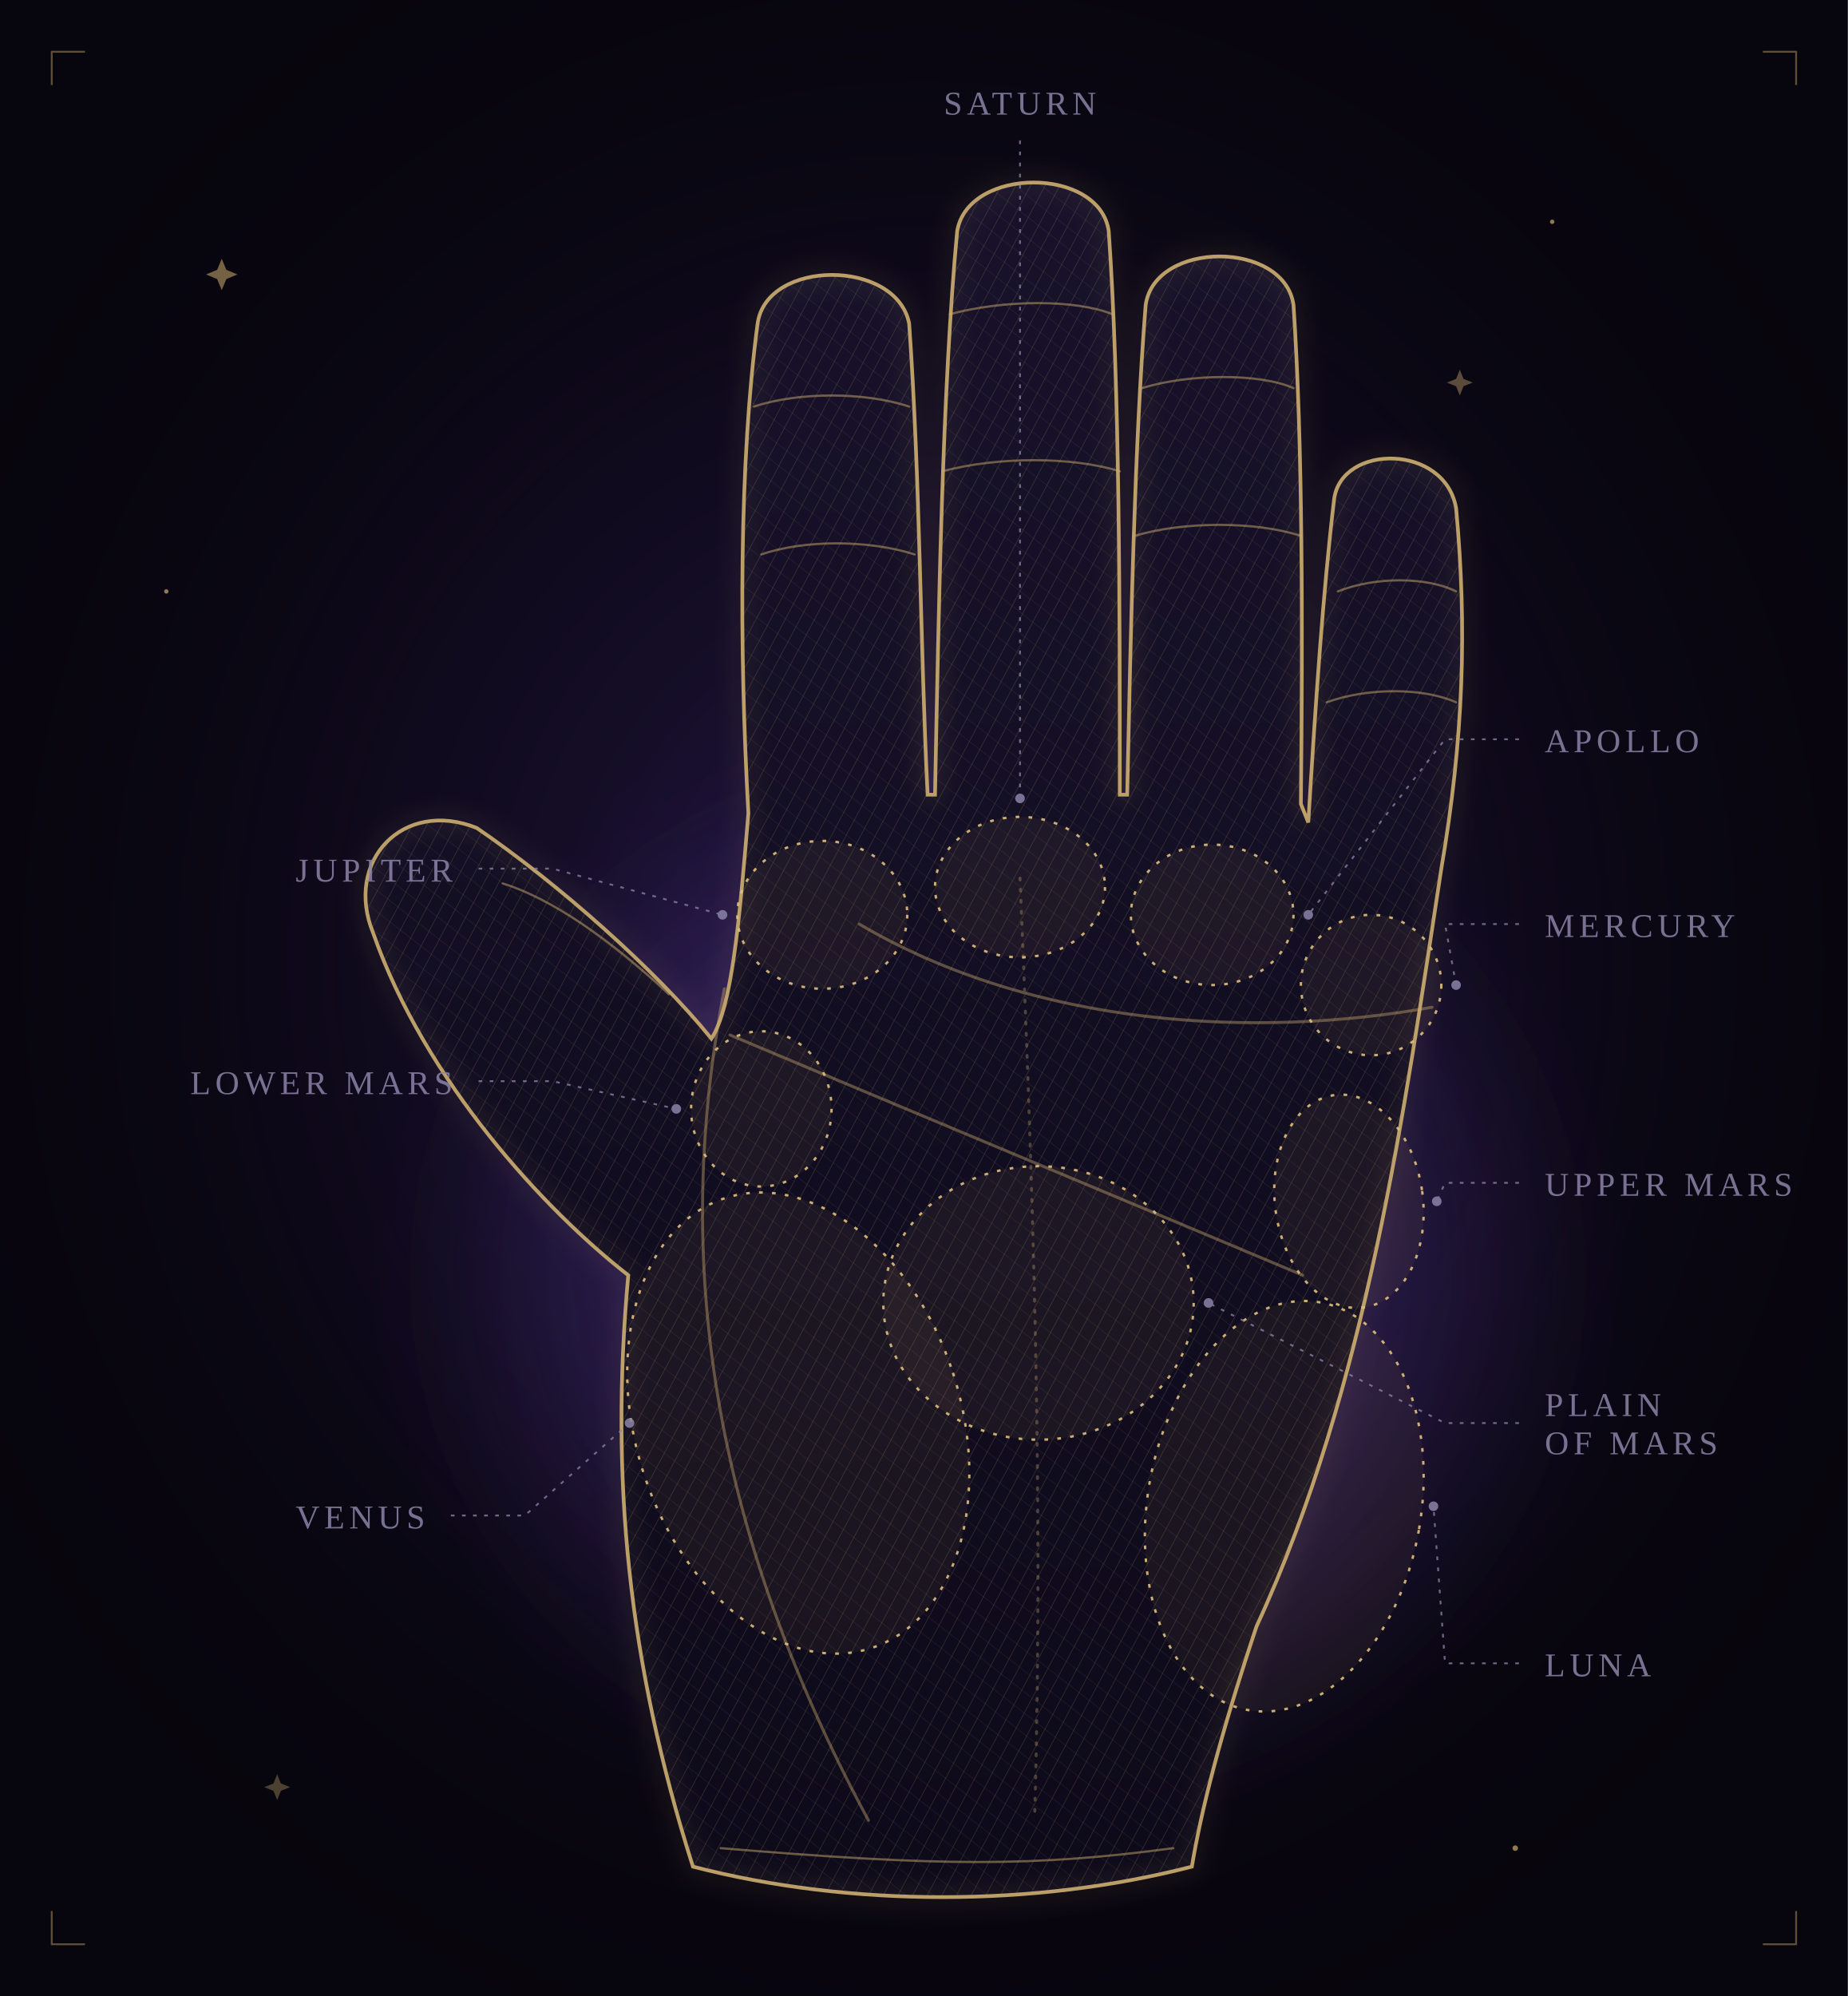
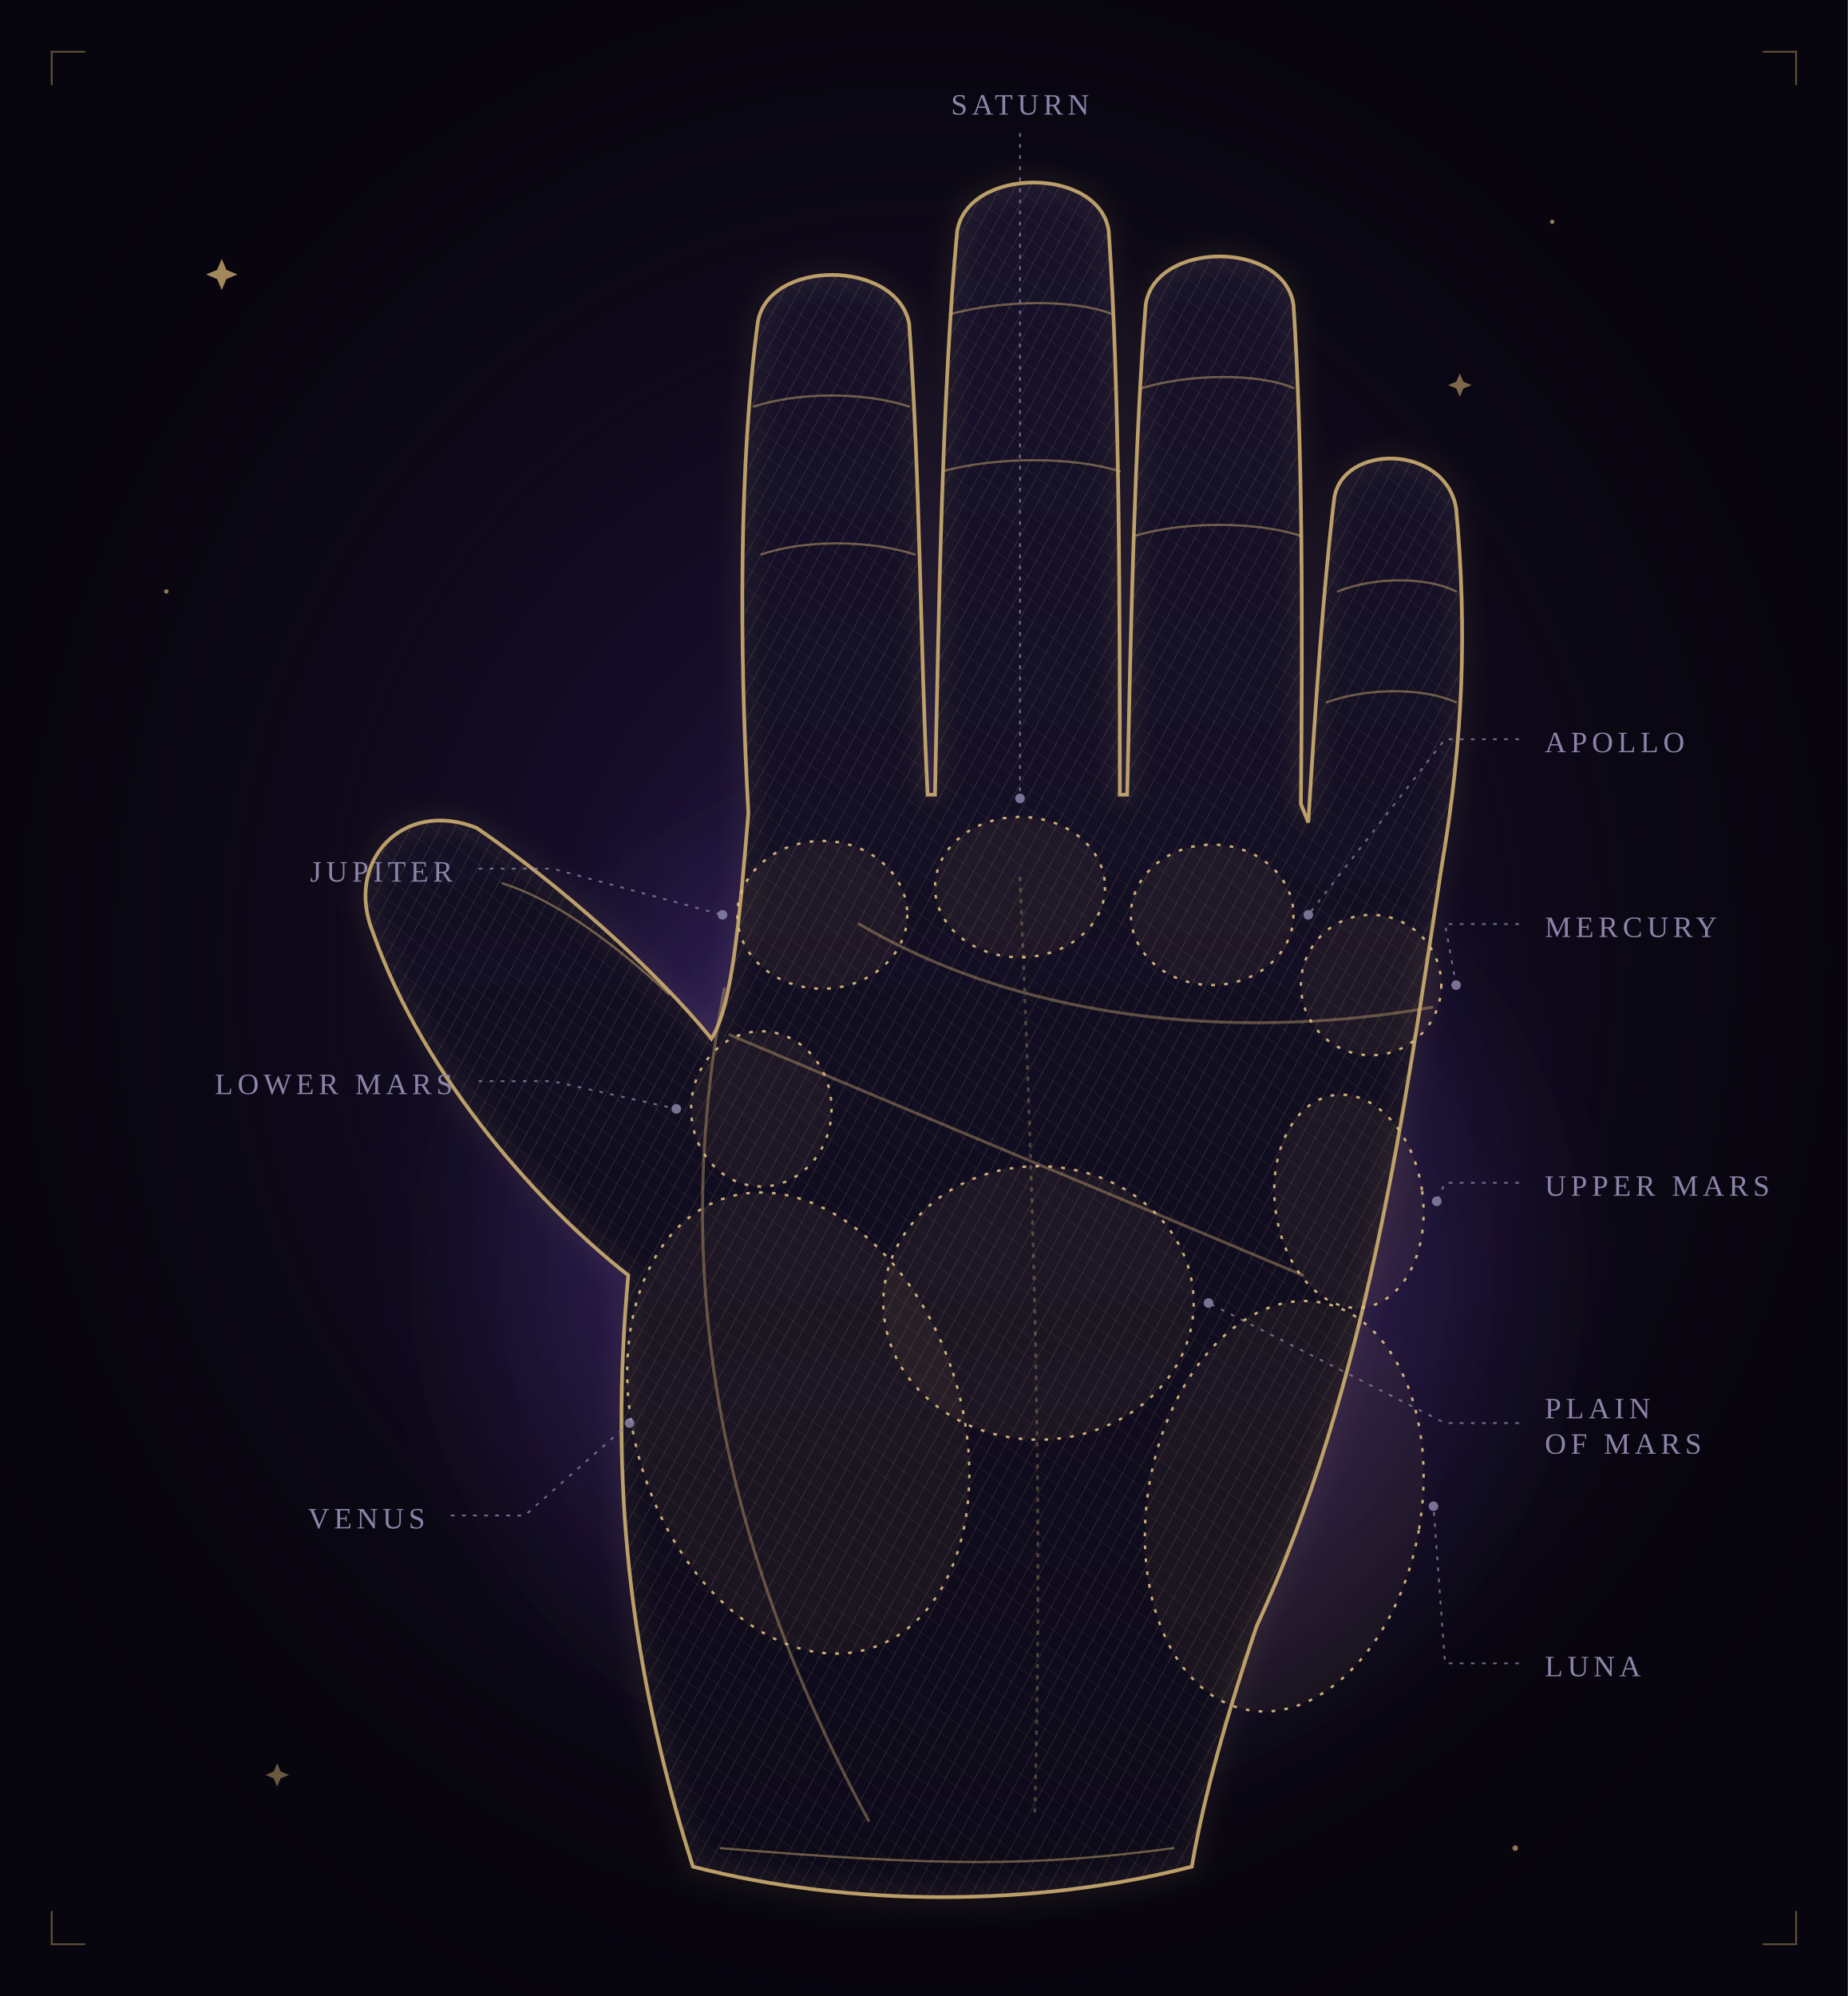
<svg xmlns="http://www.w3.org/2000/svg" viewBox="0 0 1000 1080" width="1000" height="1080" role="img" aria-labelledby="t">
  <defs>
    <radialGradient id="haze" cx="50%" cy="48%" r="60%">
      <stop offset="0%" stop-color="#3a2470" stop-opacity="0.55" />
      <stop offset="55%" stop-color="#1a1030" stop-opacity="0.35" />
      <stop offset="100%" stop-color="#07050d" stop-opacity="0" />
    </radialGradient>
    <linearGradient id="skin" x1="0" y1="0" x2="0" y2="1">
      <stop offset="0%" stop-color="#17122a" />
      <stop offset="100%" stop-color="#0d0a1a" />
    </linearGradient>
    <radialGradient id="mountGlow" cx="50%" cy="50%" r="50%">
      <stop offset="0%" stop-color="#e0c07e" stop-opacity="0.55" />
      <stop offset="60%" stop-color="#c9a96e" stop-opacity="0.18" />
      <stop offset="100%" stop-color="#c9a96e" stop-opacity="0" />
    </radialGradient>
    <radialGradient id="violetGlow" cx="50%" cy="50%" r="50%">
      <stop offset="0%" stop-color="#8a5cf0" stop-opacity="0.5" />
      <stop offset="100%" stop-color="#8a5cf0" stop-opacity="0" />
    </radialGradient>
    <filter id="blur" x="-50%" y="-50%" width="200%" height="200%">
      <feGaussianBlur stdDeviation="22" />
    </filter>
    <filter id="softBlur" x="-50%" y="-50%" width="200%" height="200%">
      <feGaussianBlur stdDeviation="6" />
    </filter>
+     <filter id="lineGlow" x="-20%" y="-20%" width="140%" height="140%">
+       <feGaussianBlur stdDeviation="5" />
+     </filter>
    <pattern id="hatch" width="7" height="7" patternUnits="userSpaceOnUse" patternTransform="rotate(28)">
      <line x1="0" y1="0" x2="0" y2="7" stroke="#c9a96e" stroke-width="0.5" opacity="0.28" />
    </pattern>
    <pattern id="hatch2" width="9" height="9" patternUnits="userSpaceOnUse" patternTransform="rotate(-52)">
      <line x1="0" y1="0" x2="0" y2="9" stroke="#c9a96e" stroke-width="0.4" opacity="0.16" />
+     </pattern>
+     <pattern id="grille" width="8" height="8" patternUnits="userSpaceOnUse">
+       <path d="M 0 4 H 8 M 4 0 V 8" stroke="#e0c07e" stroke-width="0.9" opacity="0.8" />
    </pattern>
    <clipPath id="hand">
      <path d="M 335 1010 C 300 900 290 800 300 690 C 255 655 190 585 162 505 C 146 466 178 432 218 448 C 262 478 315 525 345 562 C 356 545 360 500 365 440 C 360 350 360 250 370 175 C 375 140 445 140 452 175 C 458 260 458 350 462 430 C 466 430 466 430 466 430 C 468 330 470 210 478 125 C 484 90 555 90 560 125 C 566 210 566 330 566 430 C 570 430 570 430 570 430 C 572 340 574 240 580 165 C 585 130 655 130 660 165 C 665 240 665 340 664 435 C 668 445 668 445 668 445 C 672 380 676 320 682 270 C 686 240 742 240 748 275 C 754 340 752 400 740 470 C 720 600 700 750 640 880 C 620 940 610 980 605 1010 C 520 1032 420 1032 335 1010 Z" />
    </clipPath>
  </defs>
  <rect width="1000" height="1080" fill="#07050d" />
  <rect width="1000" height="1080" fill="url(#haze)" />
  <g stroke="#c9a96e" stroke-width="1" opacity="0.45" fill="none">
    <path d="M 28 46 V 28 H 46" />
    <path d="M 972 46 V 28 H 954" />
    <path d="M 28 1034 V 1052 H 46" />
    <path d="M 972 1034 V 1052 H 954" />
  </g>
-   <g fill="#c9a96e" opacity="0.7">
-     <path d="M 120 140 l 2.5 6 6 2.5 -6 2.5 -2.5 6 -2.5 -6 -6 -2.5 6 -2.5z" opacity="0.8" />
-     <path d="M 790 200 l 2 5 5 2 -5 2 -2 5 -2 -5 -5 -2 5 -2z" opacity="0.6" />
-     <path d="M 150 960 l 2 5 5 2 -5 2 -2 5 -2 -5 -5 -2 5 -2z" opacity="0.5" />
-     <circle cx="820" cy="1000" r="1.5" />
-     <circle cx="90" cy="320" r="1.2" />
-     <circle cx="840" cy="120" r="1.2" />
+   <g>
+     <path transform="translate(120 148) scale(1)" d="M 0 -8 l 2.5 6 6 2.5 -6 2.5 -2.5 6 -2.5 -6 -6 -2.5 6 -2.5z" fill="#c9a96e" opacity="0.8" />
+     <path transform="translate(790 208) scale(0.75)" d="M 0 -8 l 2.5 6 6 2.5 -6 2.5 -2.5 6 -2.5 -6 -6 -2.5 6 -2.5z" fill="#c9a96e" opacity="0.6" />
+     <path transform="translate(150 960) scale(0.75)" d="M 0 -8 l 2.5 6 6 2.5 -6 2.5 -2.5 6 -2.5 -6 -6 -2.5 6 -2.5z" fill="#c9a96e" opacity="0.5" />
+     <g fill="#c9a96e" opacity="0.7">
+       <circle cx="820" cy="1000" r="1.5" />
+       <circle cx="90" cy="320" r="1.2" />
+       <circle cx="840" cy="120" r="1.2" />
+     </g>
  </g>
-   <g transform="translate(40 0)">
-     <ellipse cx="500" cy="690" rx="330" ry="300" fill="url(#violetGlow)" filter="url(#blur)" opacity="0.9" />
-     <path d="M 335 1010 C 300 900 290 800 300 690 C 255 655 190 585 162 505 C 146 466 178 432 218 448 C 262 478 315 525 345 562 C 356 545 360 500 365 440 C 360 350 360 250 370 175 C 375 140 445 140 452 175 C 458 260 458 350 462 430 C 466 430 466 430 466 430 C 468 330 470 210 478 125 C 484 90 555 90 560 125 C 566 210 566 330 566 430 C 570 430 570 430 570 430 C 572 340 574 240 580 165 C 585 130 655 130 660 165 C 665 240 665 340 664 435 C 668 445 668 445 668 445 C 672 380 676 320 682 270 C 686 240 742 240 748 275 C 754 340 752 400 740 470 C 720 600 700 750 640 880 C 620 940 610 980 605 1010 C 520 1032 420 1032 335 1010 Z" fill="url(#skin)" />
-     <g clip-path="url(#hand)">
-       <rect width="1000" height="1080" fill="url(#hatch)" />
-       <rect width="1000" height="1080" fill="url(#hatch2)" />
-     </g>
-     <path d="M 335 1010 C 300 900 290 800 300 690 C 255 655 190 585 162 505 C 146 466 178 432 218 448 C 262 478 315 525 345 562 C 356 545 360 500 365 440 C 360 350 360 250 370 175 C 375 140 445 140 452 175 C 458 260 458 350 462 430 C 466 430 466 430 466 430 C 468 330 470 210 478 125 C 484 90 555 90 560 125 C 566 210 566 330 566 430 C 570 430 570 430 570 430 C 572 340 574 240 580 165 C 585 130 655 130 660 165 C 665 240 665 340 664 435 C 668 445 668 445 668 445 C 672 380 676 320 682 270 C 686 240 742 240 748 275 C 754 340 752 400 740 470 C 720 600 700 750 640 880 C 620 940 610 980 605 1010 C 520 1032 420 1032 335 1010 Z" fill="none" stroke="#c9a96e" stroke-width="2" opacity="0.92" />
-     <path d="M 335 1010 C 300 900 290 800 300 690 C 255 655 190 585 162 505 C 146 466 178 432 218 448 C 262 478 315 525 345 562 C 356 545 360 500 365 440 C 360 350 360 250 370 175 C 375 140 445 140 452 175 C 458 260 458 350 462 430 C 466 430 466 430 466 430 C 468 330 470 210 478 125 C 484 90 555 90 560 125 C 566 210 566 330 566 430 C 570 430 570 430 570 430 C 572 340 574 240 580 165 C 585 130 655 130 660 165 C 665 240 665 340 664 435 C 668 445 668 445 668 445 C 672 380 676 320 682 270 C 686 240 742 240 748 275 C 754 340 752 400 740 470 C 720 600 700 750 640 880 C 620 940 610 980 605 1010 C 520 1032 420 1032 335 1010 Z" fill="none" stroke="#e0c07e" stroke-width="6" opacity="0.12" filter="url(#softBlur)" />
-     <g fill="none" stroke="#c9a96e" stroke-width="1.2" opacity="0.5" stroke-linecap="round">
-       <path d="M 372 300 C 395 292 430 292 455 300" />
-       <path d="M 368 220 C 392 212 428 212 452 220" />
-       <path d="M 470 255 C 500 247 540 247 566 255" />
-       <path d="M 474 170 C 504 162 542 162 562 170" />
-       <path d="M 574 290 C 600 282 640 282 664 290" />
-       <path d="M 578 210 C 604 202 642 202 660 210" />
-       <path d="M 678 380 C 700 372 730 372 748 380" />
-       <path d="M 684 320 C 704 312 732 312 748 320" />
-       <path d="M 232 478 C 258 486 290 508 322 538" />
-       <path d="M 350 1000 C 470 1010 520 1010 595 1000" />
-     </g>
-     <g fill="none" stroke="#c9a96e" stroke-width="1.6" stroke-linecap="round" opacity="0.42">
-       <path d="M 352 535 C 330 650 330 800 430 985" />
-       <path d="M 735 545 C 640 562 520 556 425 500" />
-       <path d="M 355 560 C 450 600 570 650 665 690" />
-       <path d="M 520 980 C 525 800 518 620 512 475" stroke-dasharray="1 5" opacity="0.8" />
+   <g transform="translate(40 0) scale(1)">
+     <g class="hand">
+       <ellipse cx="500" cy="690" rx="330" ry="300" fill="url(#violetGlow)" filter="url(#blur)" opacity="0.9" />
+       <path d="M 335 1010 C 300 900 290 800 300 690 C 255 655 190 585 162 505 C 146 466 178 432 218 448 C 262 478 315 525 345 562 C 356 545 360 500 365 440 C 360 350 360 250 370 175 C 375 140 445 140 452 175 C 458 260 458 350 462 430 C 466 430 466 430 466 430 C 468 330 470 210 478 125 C 484 90 555 90 560 125 C 566 210 566 330 566 430 C 570 430 570 430 570 430 C 572 340 574 240 580 165 C 585 130 655 130 660 165 C 665 240 665 340 664 435 C 668 445 668 445 668 445 C 672 380 676 320 682 270 C 686 240 742 240 748 275 C 754 340 752 400 740 470 C 720 600 700 750 640 880 C 620 940 610 980 605 1010 C 520 1032 420 1032 335 1010 Z" fill="url(#skin)" />
+       <g clip-path="url(#hand)">
+         <rect width="1000" height="1080" fill="url(#hatch)" />
+         <rect width="1000" height="1080" fill="url(#hatch2)" />
+       </g>
+       <path d="M 335 1010 C 300 900 290 800 300 690 C 255 655 190 585 162 505 C 146 466 178 432 218 448 C 262 478 315 525 345 562 C 356 545 360 500 365 440 C 360 350 360 250 370 175 C 375 140 445 140 452 175 C 458 260 458 350 462 430 C 466 430 466 430 466 430 C 468 330 470 210 478 125 C 484 90 555 90 560 125 C 566 210 566 330 566 430 C 570 430 570 430 570 430 C 572 340 574 240 580 165 C 585 130 655 130 660 165 C 665 240 665 340 664 435 C 668 445 668 445 668 445 C 672 380 676 320 682 270 C 686 240 742 240 748 275 C 754 340 752 400 740 470 C 720 600 700 750 640 880 C 620 940 610 980 605 1010 C 520 1032 420 1032 335 1010 Z" fill="none" stroke="#c9a96e" stroke-width="2" opacity="0.92" />
+       <path d="M 335 1010 C 300 900 290 800 300 690 C 255 655 190 585 162 505 C 146 466 178 432 218 448 C 262 478 315 525 345 562 C 356 545 360 500 365 440 C 360 350 360 250 370 175 C 375 140 445 140 452 175 C 458 260 458 350 462 430 C 466 430 466 430 466 430 C 468 330 470 210 478 125 C 484 90 555 90 560 125 C 566 210 566 330 566 430 C 570 430 570 430 570 430 C 572 340 574 240 580 165 C 585 130 655 130 660 165 C 665 240 665 340 664 435 C 668 445 668 445 668 445 C 672 380 676 320 682 270 C 686 240 742 240 748 275 C 754 340 752 400 740 470 C 720 600 700 750 640 880 C 620 940 610 980 605 1010 C 520 1032 420 1032 335 1010 Z" fill="none" stroke="#e0c07e" stroke-width="6" opacity="0.12" filter="url(#softBlur)" />
+       <g fill="none" stroke="#c9a96e" stroke-width="1.2" opacity="0.5" stroke-linecap="round">
+         <path d="M 372 300 C 395 292 430 292 455 300" />
+         <path d="M 368 220 C 392 212 428 212 452 220" />
+         <path d="M 470 255 C 500 247 540 247 566 255" />
+         <path d="M 474 170 C 504 162 542 162 562 170" />
+         <path d="M 574 290 C 600 282 640 282 664 290" />
+         <path d="M 578 210 C 604 202 642 202 660 210" />
+         <path d="M 678 380 C 700 372 730 372 748 380" />
+         <path d="M 684 320 C 704 312 732 312 748 320" />
+         <path d="M 232 478 C 258 486 290 508 322 538" />
+         <path d="M 350 1000 C 470 1010 520 1010 595 1000" />
+       </g>
+       <g fill="none" stroke="#c9a96e" stroke-width="1.6" stroke-linecap="round" opacity="0.42">
+         <path d="M 352 535 C 330 650 330 800 430 985" />
+         <path d="M 735 545 C 640 562 520 556 425 500" />
+         <path d="M 355 560 C 450 600 570 650 665 690" />
+         <path d="M 520 980 C 525 800 518 620 512 475" stroke-dasharray="1 5" opacity="0.8" />
+       </g>
    </g>
    <g>
      <ellipse cx="405" cy="495" rx="46" ry="40" transform="rotate(0 405 495)" fill="rgba(201,169,110,0.07)" stroke="#e0c07e" stroke-width="1.3" stroke-dasharray="2 5" opacity="0.9" />
      <ellipse cx="512" cy="480" rx="46" ry="38" transform="rotate(0 512 480)" fill="rgba(201,169,110,0.07)" stroke="#e0c07e" stroke-width="1.3" stroke-dasharray="2 5" opacity="0.9" />
      <ellipse cx="616" cy="495" rx="44" ry="38" transform="rotate(0 616 495)" fill="rgba(201,169,110,0.07)" stroke="#e0c07e" stroke-width="1.3" stroke-dasharray="2 5" opacity="0.9" />
      <ellipse cx="702" cy="533" rx="38" ry="38" transform="rotate(0 702 533)" fill="rgba(201,169,110,0.07)" stroke="#e0c07e" stroke-width="1.3" stroke-dasharray="2 5" opacity="0.9" />
      <ellipse cx="690" cy="650" rx="40" ry="58" transform="rotate(-8 690 650)" fill="rgba(201,169,110,0.07)" stroke="#e0c07e" stroke-width="1.3" stroke-dasharray="2 5" opacity="0.9" />
      <ellipse cx="372" cy="600" rx="38" ry="42" transform="rotate(0 372 600)" fill="rgba(201,169,110,0.07)" stroke="#e0c07e" stroke-width="1.3" stroke-dasharray="2 5" opacity="0.9" />
      <ellipse cx="522" cy="705" rx="84" ry="74" transform="rotate(0 522 705)" fill="rgba(201,169,110,0.07)" stroke="#e0c07e" stroke-width="1.3" stroke-dasharray="2 5" opacity="0.9" />
      <ellipse cx="392" cy="770" rx="88" ry="128" transform="rotate(-18 392 770)" fill="rgba(201,169,110,0.07)" stroke="#e0c07e" stroke-width="1.3" stroke-dasharray="2 5" opacity="0.9" />
      <ellipse cx="655" cy="815" rx="74" ry="112" transform="rotate(10 655 815)" fill="rgba(201,169,110,0.07)" stroke="#e0c07e" stroke-width="1.3" stroke-dasharray="2 5" opacity="0.9" />
    </g>
    <g>

</g>
  </g>
-   <g transform="translate(40 0)">
+   <g>
    <g opacity="0.85">
-       <path d="M 219 470 L 259 470 L 351 495" fill="none" stroke="#8c84a8" stroke-width="1" stroke-dasharray="2 4" opacity="0.9" />
-       <circle cx="351" cy="495" r="2.6" fill="#8c84a8" />
-       <text x="205" y="477" text-anchor="end" font-family="Cinzel, 'Times New Roman', Georgia, serif" font-size="18" letter-spacing="2.5" fill="#8c84a8" style="text-transform:uppercase">
-         <tspan x="205" dy="0">JUPITER</tspan>
-       </text>
+       <path d="M 259 470 L 299 470 L 391 495" fill="none" stroke="#8c84a8" stroke-width="1" stroke-dasharray="2 4" opacity="0.9" />
+       <circle cx="391" cy="495" r="2.6" fill="#8c84a8" />
    </g>
+     <text x="245" y="477" text-anchor="end" font-family="Cinzel, 'Times New Roman', Georgia, serif" font-size="16" letter-spacing="2.5" fill="#8c84a8" opacity="1">
+       <tspan x="245" dy="0">JUPITER</tspan>
+     </text>
+   </g>
+   <g>
    <g opacity="0.85">
-       <path d="M 512 76 L 512 432" fill="none" stroke="#8c84a8" stroke-width="1" stroke-dasharray="2 4" opacity="0.9" />
-       <circle cx="512" cy="432" r="2.6" fill="#8c84a8" />
-       <text x="512" y="62" text-anchor="middle" font-family="Cinzel, 'Times New Roman', Georgia, serif" font-size="18" letter-spacing="2.5" fill="#8c84a8" style="text-transform:uppercase">
-         <tspan x="512" dy="0">SATURN</tspan>
-       </text>
+       <path d="M 552 72 L 552 432" fill="none" stroke="#8c84a8" stroke-width="1" stroke-dasharray="2 4" opacity="0.9" />
+       <circle cx="552" cy="432" r="2.6" fill="#8c84a8" />
    </g>
+     <text x="552" y="62" text-anchor="middle" font-family="Cinzel, 'Times New Roman', Georgia, serif" font-size="16" letter-spacing="2.5" fill="#8c84a8" opacity="1">
+       <tspan x="552" dy="0">SATURN</tspan>
+     </text>
+   </g>
+   <g>
    <g opacity="0.85">
-       <path d="M 782 400 L 742 400 L 668 495" fill="none" stroke="#8c84a8" stroke-width="1" stroke-dasharray="2 4" opacity="0.9" />
-       <circle cx="668" cy="495" r="2.6" fill="#8c84a8" />
-       <text x="796" y="407" text-anchor="start" font-family="Cinzel, 'Times New Roman', Georgia, serif" font-size="18" letter-spacing="2.5" fill="#8c84a8" style="text-transform:uppercase">
-         <tspan x="796" dy="0">APOLLO</tspan>
-       </text>
+       <path d="M 822 400 L 782 400 L 708 495" fill="none" stroke="#8c84a8" stroke-width="1" stroke-dasharray="2 4" opacity="0.9" />
+       <circle cx="708" cy="495" r="2.6" fill="#8c84a8" />
    </g>
+     <text x="836" y="407" text-anchor="start" font-family="Cinzel, 'Times New Roman', Georgia, serif" font-size="16" letter-spacing="2.5" fill="#8c84a8" opacity="1">
+       <tspan x="836" dy="0">APOLLO</tspan>
+     </text>
+   </g>
+   <g>
    <g opacity="0.85">
-       <path d="M 782 500 L 742 500 L 748 533" fill="none" stroke="#8c84a8" stroke-width="1" stroke-dasharray="2 4" opacity="0.9" />
-       <circle cx="748" cy="533" r="2.6" fill="#8c84a8" />
-       <text x="796" y="507" text-anchor="start" font-family="Cinzel, 'Times New Roman', Georgia, serif" font-size="18" letter-spacing="2.5" fill="#8c84a8" style="text-transform:uppercase">
-         <tspan x="796" dy="0">MERCURY</tspan>
-       </text>
+       <path d="M 822 500 L 782 500 L 788 533" fill="none" stroke="#8c84a8" stroke-width="1" stroke-dasharray="2 4" opacity="0.9" />
+       <circle cx="788" cy="533" r="2.6" fill="#8c84a8" />
    </g>
+     <text x="836" y="507" text-anchor="start" font-family="Cinzel, 'Times New Roman', Georgia, serif" font-size="16" letter-spacing="2.5" fill="#8c84a8" opacity="1">
+       <tspan x="836" dy="0">MERCURY</tspan>
+     </text>
+   </g>
+   <g>
    <g opacity="0.85">
-       <path d="M 782 640 L 742 640 L 737.533 650" fill="none" stroke="#8c84a8" stroke-width="1" stroke-dasharray="2 4" opacity="0.9" />
-       <circle cx="737.533" cy="650" r="2.6" fill="#8c84a8" />
-       <text x="796" y="647" text-anchor="start" font-family="Cinzel, 'Times New Roman', Georgia, serif" font-size="18" letter-spacing="2.5" fill="#8c84a8" style="text-transform:uppercase">
-         <tspan x="796" dy="0">UPPER MARS</tspan>
-       </text>
+       <path d="M 822 640 L 782 640 L 777.533 650" fill="none" stroke="#8c84a8" stroke-width="1" stroke-dasharray="2 4" opacity="0.9" />
+       <circle cx="777.533" cy="650" r="2.6" fill="#8c84a8" />
    </g>
+     <text x="836" y="647" text-anchor="start" font-family="Cinzel, 'Times New Roman', Georgia, serif" font-size="16" letter-spacing="2.5" fill="#8c84a8" opacity="1">
+       <tspan x="836" dy="0">UPPER MARS</tspan>
+     </text>
+   </g>
+   <g>
    <g opacity="0.85">
-       <path d="M 219 585 L 259 585 L 326 600" fill="none" stroke="#8c84a8" stroke-width="1" stroke-dasharray="2 4" opacity="0.9" />
-       <circle cx="326" cy="600" r="2.6" fill="#8c84a8" />
-       <text x="205" y="592" text-anchor="end" font-family="Cinzel, 'Times New Roman', Georgia, serif" font-size="18" letter-spacing="2.5" fill="#8c84a8" style="text-transform:uppercase">
-         <tspan x="205" dy="0">LOWER MARS</tspan>
-       </text>
+       <path d="M 259 585 L 299 585 L 366 600" fill="none" stroke="#8c84a8" stroke-width="1" stroke-dasharray="2 4" opacity="0.9" />
+       <circle cx="366" cy="600" r="2.6" fill="#8c84a8" />
    </g>
+     <text x="245" y="592" text-anchor="end" font-family="Cinzel, 'Times New Roman', Georgia, serif" font-size="16" letter-spacing="2.5" fill="#8c84a8" opacity="1">
+       <tspan x="245" dy="0">LOWER MARS</tspan>
+     </text>
+   </g>
+   <g>
    <g opacity="0.85">
-       <path d="M 782 770 L 742 770 L 614 705" fill="none" stroke="#8c84a8" stroke-width="1" stroke-dasharray="2 4" opacity="0.9" />
-       <circle cx="614" cy="705" r="2.6" fill="#8c84a8" />
-       <text x="796" y="766.2" text-anchor="start" font-family="Cinzel, 'Times New Roman', Georgia, serif" font-size="18" letter-spacing="2.5" fill="#8c84a8" style="text-transform:uppercase">
-         <tspan x="796" dy="0">PLAIN</tspan>
-         <tspan x="796" dy="20.7">OF MARS</tspan>
-       </text>
+       <path d="M 822 770 L 782 770 L 654 705" fill="none" stroke="#8c84a8" stroke-width="1" stroke-dasharray="2 4" opacity="0.9" />
+       <circle cx="654" cy="705" r="2.6" fill="#8c84a8" />
    </g>
+     <text x="836" y="767.4" text-anchor="start" font-family="Cinzel, 'Times New Roman', Georgia, serif" font-size="16" letter-spacing="2.5" fill="#8c84a8" opacity="1">
+       <tspan x="836" dy="0">PLAIN</tspan>
+       <tspan x="836" dy="19.2">OF MARS</tspan>
+     </text>
+   </g>
+   <g>
    <g opacity="0.85">
-       <path d="M 204 820 L 244 820 L 300.699 770" fill="none" stroke="#8c84a8" stroke-width="1" stroke-dasharray="2 4" opacity="0.9" />
-       <circle cx="300.699" cy="770" r="2.6" fill="#8c84a8" />
-       <text x="190" y="827" text-anchor="end" font-family="Cinzel, 'Times New Roman', Georgia, serif" font-size="18" letter-spacing="2.5" fill="#8c84a8" style="text-transform:uppercase">
-         <tspan x="190" dy="0">VENUS</tspan>
-       </text>
+       <path d="M 244 820 L 284 820 L 340.699 770" fill="none" stroke="#8c84a8" stroke-width="1" stroke-dasharray="2 4" opacity="0.9" />
+       <circle cx="340.699" cy="770" r="2.6" fill="#8c84a8" />
    </g>
+     <text x="230" y="827" text-anchor="end" font-family="Cinzel, 'Times New Roman', Georgia, serif" font-size="16" letter-spacing="2.5" fill="#8c84a8" opacity="1">
+       <tspan x="230" dy="0">VENUS</tspan>
+     </text>
+   </g>
+   <g>
    <g opacity="0.85">
-       <path d="M 782 900 L 742 900 L 735.754 815" fill="none" stroke="#8c84a8" stroke-width="1" stroke-dasharray="2 4" opacity="0.9" />
-       <circle cx="735.754" cy="815" r="2.6" fill="#8c84a8" />
-       <text x="796" y="907" text-anchor="start" font-family="Cinzel, 'Times New Roman', Georgia, serif" font-size="18" letter-spacing="2.5" fill="#8c84a8" style="text-transform:uppercase">
-         <tspan x="796" dy="0">LUNA</tspan>
-       </text>
+       <path d="M 822 900 L 782 900 L 775.754 815" fill="none" stroke="#8c84a8" stroke-width="1" stroke-dasharray="2 4" opacity="0.9" />
+       <circle cx="775.754" cy="815" r="2.6" fill="#8c84a8" />
    </g>
+     <text x="836" y="907" text-anchor="start" font-family="Cinzel, 'Times New Roman', Georgia, serif" font-size="16" letter-spacing="2.5" fill="#8c84a8" opacity="1">
+       <tspan x="836" dy="0">LUNA</tspan>
+     </text>
  </g>
</svg>
